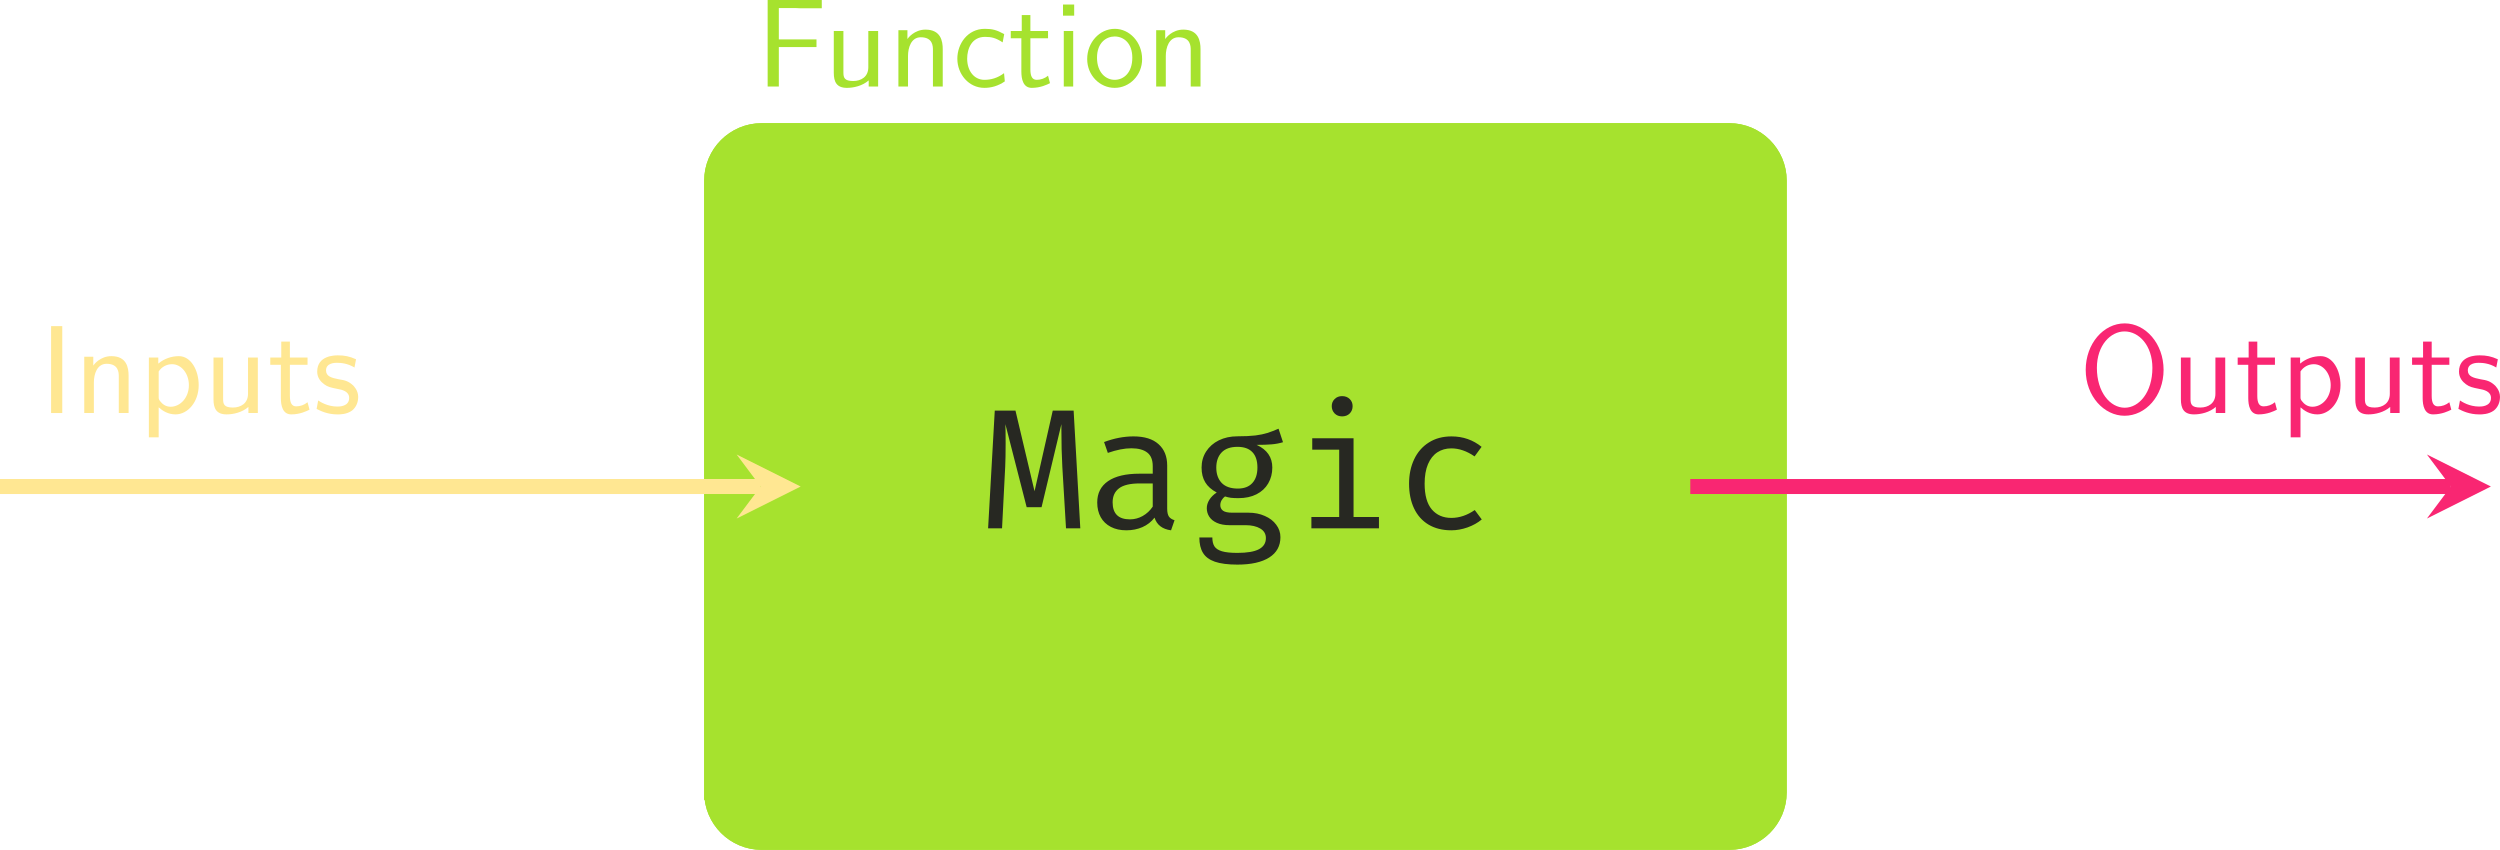
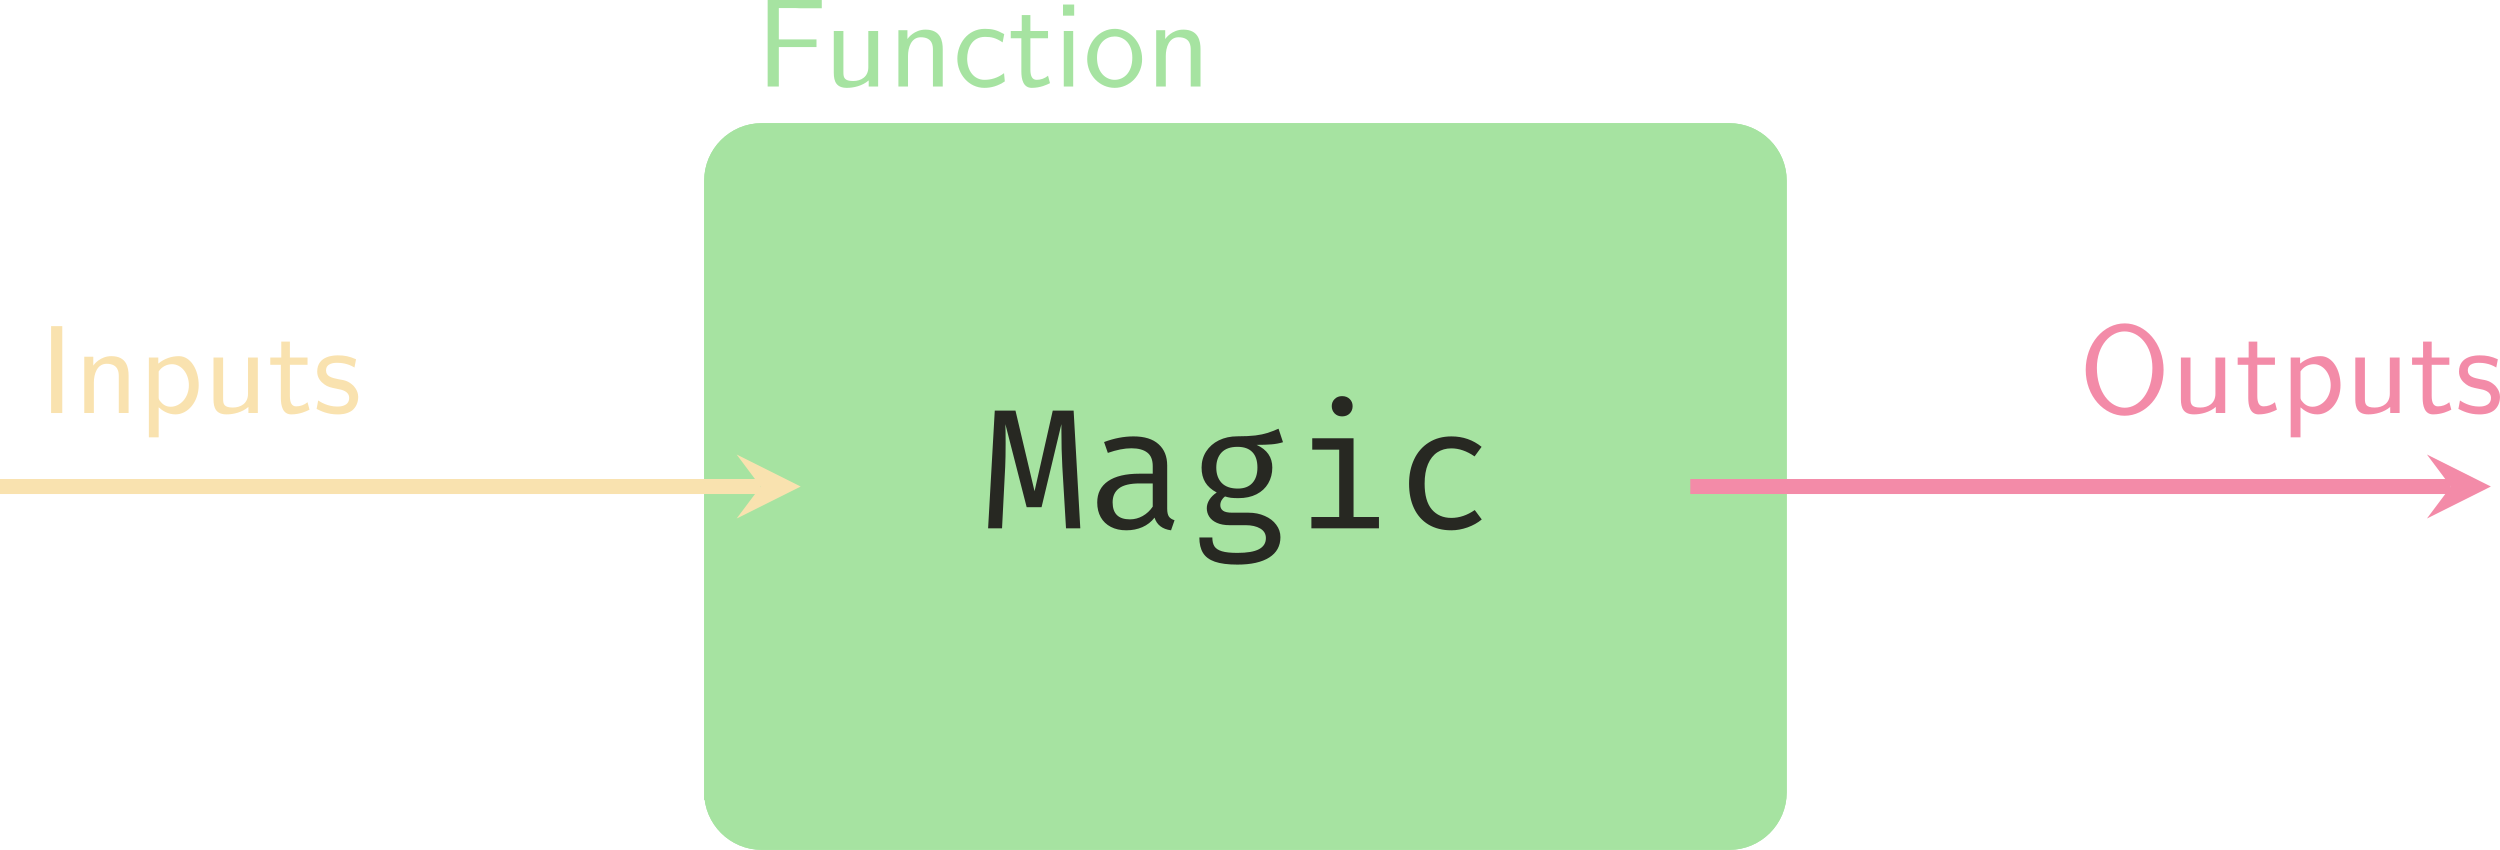
<svg xmlns="http://www.w3.org/2000/svg" xmlns:xlink="http://www.w3.org/1999/xlink" width="1119.252" height="380.491" viewBox="0 0 1119.252 380.491" version="1.1" id="svg44">
  <defs id="defs15">
    <g id="g13">
      <g id="glyph-0-0" />
      <g id="glyph-0-1">
        <path d="m 5.25,-6.234 v -0.656 H 0.938 V 0 h 0.891 v -3.141 h 3 V -3.75 h -3 v -2.5 H 3.125 c 0.125,0 0.25,0.016 0.359,0.016 z m 0,0" id="path1" />
      </g>
      <g id="glyph-0-2">
        <path d="M 4.344,0 V -4.422 H 3.562 v 2.891 c 0,0.75 -0.562,1.094 -1.203,1.094 -0.703,0 -0.781,-0.266 -0.781,-0.688 V -4.422 H 0.812 v 3.328 c 0,0.719 0.219,1.203 1.047,1.203 0.531,0 1.234,-0.156 1.734,-0.594 V 0 Z m 0,0" id="path2" />
      </g>
      <g id="glyph-0-3">
        <path d="m 4.344,0 v -2.969 c 0,-0.656 -0.156,-1.562 -1.375,-1.562 -0.891,0 -1.391,0.672 -1.438,0.75 V -4.484 H 0.812 V 0 h 0.766 v -2.438 c 0,-0.656 0.25,-1.484 1.016,-1.484 0.953,0 0.969,0.703 0.969,1.016 V 0 Z m 0,0" id="path3" />
      </g>
      <g id="glyph-0-4">
        <path d="m 4.141,-0.406 -0.062,-0.656 c -0.516,0.391 -1.047,0.531 -1.562,0.531 -0.828,0 -1.375,-0.719 -1.375,-1.688 C 1.141,-3 1.5,-3.953 2.562,-3.953 c 0.516,0 0.859,0.078 1.406,0.438 l 0.125,-0.656 C 3.5,-4.5 3.156,-4.594 2.547,-4.594 c -1.375,0 -2.188,1.203 -2.188,2.375 0,1.234 0.906,2.328 2.156,2.328 0.531,0 1.078,-0.141 1.625,-0.516 z m 0,0" id="path4" />
      </g>
      <g id="glyph-0-5">
        <path d="M 3.312,-0.266 3.156,-0.859 C 2.891,-0.641 2.578,-0.531 2.25,-0.531 c -0.359,0 -0.5,-0.297 -0.5,-0.828 V -3.844 H 3.156 V -4.422 H 1.75 V -5.688 H 1.062 v 1.266 h -0.875 v 0.578 h 0.844 v 2.656 c 0,0.594 0.141,1.297 0.828,1.297 0.688,0 1.203,-0.25 1.453,-0.375 z m 0,0" id="path5" />
      </g>
      <g id="glyph-0-6">
        <path d="m 1.562,0 v -4.422 h -0.75 V 0 Z M 1.641,-5.641 V -6.531 H 0.75 v 0.891 z m 0,0" id="path6" />
      </g>
      <g id="glyph-0-7">
        <path d="m 4.672,-2.188 c 0,-1.344 -1,-2.406 -2.172,-2.406 -1.234,0 -2.203,1.094 -2.203,2.406 0,1.312 1.016,2.297 2.188,2.297 1.188,0 2.188,-1 2.188,-2.297 z m -0.781,-0.109 c 0,1.188 -0.672,1.766 -1.406,1.766 -0.688,0 -1.406,-0.562 -1.406,-1.766 0,-1.203 0.75,-1.688 1.406,-1.688 0.703,0 1.406,0.516 1.406,1.688 z m 0,0" id="path7" />
      </g>
      <g id="glyph-0-8">
        <path d="m 5.859,-0.453 -0.062,-0.688 C 5.5,-0.938 5.219,-0.75 4.875,-0.641 c -0.312,0.109 -0.672,0.109 -1,0.109 -0.656,0 -1.25,-0.344 -1.656,-0.859 -0.453,-0.578 -0.672,-1.328 -0.672,-2.062 0,-0.75 0.219,-1.5 0.672,-2.094 0.406,-0.5 1,-0.859 1.656,-0.859 0.297,0 0.594,0.031 0.891,0.125 0.297,0.094 0.578,0.234 0.844,0.422 l 0.125,-0.812 C 5.438,-6.797 5.141,-6.891 4.812,-6.953 4.5,-7.016 4.188,-7.031 3.875,-7.031 c -0.891,0 -1.688,0.391 -2.281,1.047 -0.609,0.688 -0.938,1.594 -0.938,2.531 0,0.922 0.328,1.828 0.938,2.516 C 2.188,-0.297 2.984,0.109 3.875,0.109 4.219,0.109 4.562,0.094 4.906,0 5.25,-0.094 5.547,-0.266 5.859,-0.453 Z m 0,0" id="path8" />
      </g>
      <g id="glyph-0-9">
        <path d="M 4.125,-2.188 C 4.125,-2.516 4.109,-3.266 3.734,-3.875 3.312,-4.484 2.719,-4.594 2.359,-4.594 1.25,-4.594 0.344,-3.531 0.344,-2.25 c 0,1.312 0.969,2.359 2.156,2.359 0.625,0 1.203,-0.234 1.594,-0.516 L 4.031,-1.062 C 3.406,-0.531 2.734,-0.5 2.516,-0.5 1.719,-0.5 1.078,-1.203 1.047,-2.188 Z M 3.562,-2.734 H 1.094 c 0.156,-0.75 0.688,-1.25 1.266,-1.25 0.516,0 1.062,0.328 1.203,1.25 z m 0,0" id="path9" />
      </g>
      <g id="glyph-0-10">
        <path d="m 3.594,-1.281 c 0,-0.547 -0.375,-0.875 -0.391,-0.906 C 2.812,-2.547 2.547,-2.609 2.047,-2.688 1.5,-2.797 1.031,-2.906 1.031,-3.391 1.031,-4 1.75,-4 1.891,-4 c 0.312,0 0.844,0.031 1.406,0.375 l 0.125,-0.656 C 2.906,-4.516 2.5,-4.594 1.984,-4.594 c -0.25,0 -1.656,0 -1.656,1.297 0,0.5 0.297,0.812 0.547,1 0.297,0.219 0.516,0.266 1.062,0.375 0.359,0.062 0.938,0.188 0.938,0.719 0,0.688 -0.781,0.688 -0.938,0.688 -0.797,0 -1.359,-0.375 -1.531,-0.484 l -0.125,0.672 c 0.312,0.156 0.859,0.438 1.672,0.438 0.188,0 0.734,0 1.156,-0.312 0.312,-0.25 0.484,-0.641 0.484,-1.078 z m 0,0" id="path10" />
      </g>
      <g id="glyph-0-11">
        <path d="M 1.828,0 V -6.922 H 0.938 V 0 Z m 0,0" id="path11" />
      </g>
      <g id="glyph-0-12">
        <path d="m 4.781,-2.219 c 0,-1.203 -0.625,-2.312 -1.578,-2.312 -0.594,0 -1.172,0.203 -1.641,0.594 v -0.484 h -0.75 V 1.938 h 0.781 v -2.391 c 0.312,0.281 0.75,0.562 1.344,0.562 0.969,0 1.844,-0.984 1.844,-2.328 z M 4,-2.219 C 4,-1.203 3.297,-0.5 2.547,-0.5 2.156,-0.5 1.891,-0.703 1.688,-0.969 1.594,-1.109 1.594,-1.141 1.594,-1.312 v -2 c 0.234,-0.359 0.625,-0.578 1.062,-0.578 0.75,0 1.344,0.75 1.344,1.672 z m 0,0" id="path12" />
      </g>
      <g id="glyph-0-13">
        <path d="m 6.766,-3.438 c 0,-2.094 -1.438,-3.703 -3.094,-3.703 -1.703,0 -3.109,1.625 -3.109,3.703 0,2.109 1.469,3.656 3.094,3.656 1.672,0 3.109,-1.562 3.109,-3.656 z M 5.875,-3.594 c 0,1.953 -1.062,3.172 -2.203,3.172 -1.172,0 -2.219,-1.25 -2.219,-3.172 0,-1.812 1.094,-2.906 2.203,-2.906 1.156,0 2.219,1.125 2.219,2.906 z m 0,0" id="path13" />
      </g>
    </g>
    <clipPath id="clip-0">
      <path clip-rule="nonzero" d="M 42,0 H 162 V 75.035 H 42 Z m 0,0" id="path14" />
    </clipPath>
    <clipPath id="clip-1">
      <path clip-rule="nonzero" d="m 63,13 h 78 V 75.035 H 63 Z m 0,0" id="path15" />
    </clipPath>
  </defs>
  <g clip-path="url(#clip-0)" id="g16" transform="matrix(5.620108,0,0,5.620108,-14.5552,-30.01911)">
-     <path fill="none" stroke-width="1.196" stroke-linecap="butt" stroke-linejoin="miter" stroke="#a6e22e" stroke-opacity="1" stroke-miterlimit="10" d="m -0.002,3.984 v 48.723 c 0,2.203 1.785,3.988 3.988,3.988 h 77.07 c 2.199,0 3.984,-1.785 3.984,-3.988 V 3.984 c 0,-2.199 -1.785,-3.984 -3.984,-3.984 H 3.987 c -2.203,0 -3.988,1.785 -3.988,3.984 z m 0,0" transform="matrix(1,0,0,-1,59.283,72.445)" id="path16" />
+     <path fill="none" stroke-width="1.196" stroke-linecap="butt" stroke-linejoin="miter" stroke="#a6e22e" stroke-opacity="1" stroke-miterlimit="10" d="m -0.002,3.984 v 48.723 c 0,2.203 1.785,3.988 3.988,3.988 h 77.07 c 2.199,0 3.984,-1.785 3.984,-3.988 V 3.984 c 0,-2.199 -1.785,-3.984 -3.984,-3.984 H 3.987 c -2.203,0 -3.988,1.785 -3.988,3.984 z m 0,0" transform="matrix(1,0,0,-1,59.283,72.445)" id="path16" style="stroke:#a6e3a1" />
  </g>
-   <g fill="#a6e22e" fill-opacity="1" id="g17" transform="matrix(5.620108,0,0,5.620108,-14.5552,-30.01911)">
-     <use xlink:href="#glyph-0-1" x="62.803" y="12.232" id="use16" />
+   <g fill="#a6e22e" fill-opacity="1" id="g17" transform="matrix(5.620108,0,0,5.620108,-14.5552,-30.01911)" style="fill:#a6e3a1">
+     <use xlink:href="#glyph-0-1" x="62.803" y="12.232" id="use16" style="fill:#a6e3a1" />
  </g>
-   <g fill="#a6e22e" fill-opacity="1" id="g23" transform="matrix(5.620108,0,0,5.620108,-14.5552,-30.01911)">
-     <use xlink:href="#glyph-0-2" x="68.198" y="12.232" id="use17" />
-     <use xlink:href="#glyph-0-3" x="73.345" y="12.232" id="use18" />
-     <use xlink:href="#glyph-0-4" x="78.493" y="12.232" id="use19" />
-     <use xlink:href="#glyph-0-5" x="82.921" y="12.232" id="use20" />
-     <use xlink:href="#glyph-0-6" x="86.519" y="12.232" id="use21" />
-     <use xlink:href="#glyph-0-7" x="88.899" y="12.232" id="use22" />
-     <use xlink:href="#glyph-0-3" x="93.88" y="12.232" id="use23" />
+   <g fill="#a6e22e" fill-opacity="1" id="g23" transform="matrix(5.620108,0,0,5.620108,-14.5552,-30.01911)" style="fill:#a6e3a1">
+     <use xlink:href="#glyph-0-2" x="68.198" y="12.232" id="use17" style="fill:#a6e3a1" />
+     <use xlink:href="#glyph-0-3" x="73.345" y="12.232" id="use18" style="fill:#a6e3a1" />
+     <use xlink:href="#glyph-0-4" x="78.493" y="12.232" id="use19" style="fill:#a6e3a1" />
+     <use xlink:href="#glyph-0-5" x="82.921" y="12.232" id="use20" style="fill:#a6e3a1" />
+     <use xlink:href="#glyph-0-6" x="86.519" y="12.232" id="use21" style="fill:#a6e3a1" />
+     <use xlink:href="#glyph-0-7" x="88.899" y="12.232" id="use22" style="fill:#a6e3a1" />
+     <use xlink:href="#glyph-0-3" x="93.88" y="12.232" id="use23" style="fill:#a6e3a1" />
  </g>
  <g clip-path="url(#clip-1)" id="g24" transform="matrix(7.757126,0,0,7.757126,-232.1094,-124.2608)">
-     <path fill="none" stroke-width="1.196" stroke-linecap="butt" stroke-linejoin="miter" stroke="#66d9ef" stroke-opacity="1" stroke-miterlimit="10" d="M 60.397,42.519 H 24.643 c -2.199,0 -3.984,-1.781 -3.984,-3.984 v -20.375 c 0,-2.203 1.785,-3.988 3.984,-3.988 h 35.754 c 2.203,0 3.984,1.785 3.984,3.988 v 20.375 c 0,2.203 -1.781,3.984 -3.984,3.984 z m 0,0" transform="matrix(1,0,0,-1,59.283,72.445)" id="path23" />
+     <path fill="none" stroke-width="1.196" stroke-linecap="butt" stroke-linejoin="miter" stroke="#66d9ef" stroke-opacity="1" stroke-miterlimit="10" d="M 60.397,42.519 H 24.643 c -2.199,0 -3.984,-1.781 -3.984,-3.984 v -20.375 c 0,-2.203 1.785,-3.988 3.984,-3.988 h 35.754 c 2.203,0 3.984,1.785 3.984,3.988 v 20.375 c 0,2.203 -1.781,3.984 -3.984,3.984 z m 0,0" transform="matrix(1,0,0,-1,59.283,72.445)" id="path23" style="stroke:#94e2d5" />
  </g>
-   <circle style="fill:#66d9ef;fill-opacity:1;stroke:none;stroke-width:14.884;stroke-linecap:round;stroke-linejoin:round;stroke-opacity:0.998" id="path17" cx="550.989" cy="164.528" r="5.357" />
-   <circle style="fill:#66d9ef;fill-opacity:1;stroke:none;stroke-width:14.884;stroke-linecap:round;stroke-linejoin:round;stroke-opacity:0.998" id="circle17" cx="550.989" cy="150.528" r="5.357" />
-   <circle style="fill:#66d9ef;fill-opacity:1;stroke:none;stroke-width:14.884;stroke-linecap:round;stroke-linejoin:round;stroke-opacity:0.998" id="circle18" cx="550.989" cy="136.528" r="5.357" />
-   <circle style="fill:#66d9ef;fill-opacity:1;stroke:none;stroke-width:14.884;stroke-linecap:round;stroke-linejoin:round;stroke-opacity:0.998" id="circle19" cx="550.989" cy="302.374" r="5.357" />
-   <g id="text2" style="font-size:49.868px;line-height:0.9;font-family:'FiraCode Nerd Font Mono';-inkscape-font-specification:'FiraCode Nerd Font Mono, Normal';fill:#66d9ef;stroke-width:9.941;stroke-linecap:round;stroke-linejoin:round;stroke-opacity:0.998" aria-label="Command&#10;Command">
-     <path d="m 463.925,175.4 q 3.325,0 5.652,0.844 2.353,0.818 4.552,2.583 l -2.481,2.89 q -3.12,-2.608 -7.391,-2.608 -3.069,0 -5.498,1.432 -2.404,1.432 -3.862,4.654 -1.432,3.222 -1.432,8.362 0,5.038 1.381,8.26 1.381,3.222 3.759,4.68 2.404,1.458 5.549,1.458 2.685,0 4.603,-0.793 1.918,-0.793 3.58,-2.148 l 2.302,2.915 q -1.79,1.739 -4.399,2.787 -2.608,1.048 -6.138,1.048 -4.347,0 -7.825,-2.123 -3.452,-2.123 -5.447,-6.214 -1.969,-4.117 -1.969,-9.871 0,-5.728 2.02,-9.82 2.02,-4.117 5.447,-6.214 3.427,-2.123 7.595,-2.123 z m 27.773,8.286 q 3.734,0 6.317,1.713 2.583,1.688 3.887,4.859 1.33,3.146 1.33,7.442 0,4.168 -1.355,7.34 -1.33,3.171 -3.938,4.961 -2.608,1.765 -6.291,1.765 -3.734,0 -6.342,-1.713 -2.583,-1.739 -3.913,-4.884 -1.33,-3.146 -1.33,-7.416 0,-4.194 1.33,-7.365 1.355,-3.171 3.964,-4.936 2.634,-1.765 6.342,-1.765 z m 0,3.504 q -3.504,0 -5.268,2.608 -1.765,2.583 -1.765,7.953 0,5.294 1.739,7.902 1.739,2.583 5.243,2.583 3.504,0 5.243,-2.583 1.739,-2.608 1.739,-7.953 0,-5.319 -1.739,-7.902 -1.739,-2.608 -5.191,-2.608 z m 38.181,-3.504 q 2.302,0 3.759,1.611 1.458,1.586 1.458,5.831 v 20.049 h -3.989 v -19.359 q 0,-1.918 -0.128,-2.864 -0.128,-0.972 -0.563,-1.432 -0.435,-0.486 -1.381,-0.486 -2.634,0 -4.705,3.222 v 20.919 h -4.015 v -19.359 q 0,-1.918 -0.128,-2.864 -0.128,-0.972 -0.563,-1.432 -0.435,-0.486 -1.381,-0.486 -2.634,0 -4.705,3.222 v 20.919 h -3.964 v -26.929 h 3.376 l 0.256,3.12 q 1.228,-1.765 2.608,-2.711 1.381,-0.972 3.248,-0.972 3.81,0 4.884,3.555 1.202,-1.739 2.583,-2.634 1.407,-0.921 3.35,-0.921 z m 30.688,0 q 2.302,0 3.759,1.611 1.458,1.586 1.458,5.831 v 20.049 h -3.989 v -19.359 q 0,-1.918 -0.128,-2.864 -0.128,-0.972 -0.563,-1.432 -0.435,-0.486 -1.381,-0.486 -2.634,0 -4.705,3.222 v 20.919 h -4.015 v -19.359 q 0,-1.918 -0.128,-2.864 -0.128,-0.972 -0.563,-1.432 -0.435,-0.486 -1.381,-0.486 -2.634,0 -4.705,3.222 v 20.919 h -3.964 v -26.929 h 3.376 l 0.256,3.12 q 1.228,-1.765 2.608,-2.711 1.381,-0.972 3.248,-0.972 3.81,0 4.884,3.555 1.202,-1.739 2.583,-2.634 1.407,-0.921 3.35,-0.921 z m 32.222,21.609 q 0,1.586 0.511,2.353 0.511,0.742 1.688,1.1 l -1.048,3.018 q -3.887,-0.511 -4.936,-3.785 -1.432,1.867 -3.631,2.839 -2.174,0.946 -4.808,0.946 -2.66,0 -4.629,-1.023 -1.969,-1.023 -3.018,-2.89 -1.048,-1.892 -1.048,-4.399 0,-4.168 3.248,-6.393 3.248,-2.225 9.385,-2.225 h 3.964 v -2.25 q 0,-2.813 -1.637,-4.066 -1.637,-1.279 -4.782,-1.279 -3.043,0 -7.007,1.381 l -1.125,-3.248 q 4.501,-1.688 8.797,-1.688 4.936,0 7.493,2.327 2.583,2.302 2.583,6.368 z m -11.124,3.197 q 1.995,0 3.785,-0.997 1.816,-1.023 3.018,-2.813 v -6.93 h -3.887 q -4.271,0 -6.189,1.458 -1.918,1.458 -1.918,4.194 0,5.089 5.191,5.089 z m 22.53,-24.243 h 3.657 l 0.332,3.734 q 1.611,-2.02 4.041,-3.146 2.455,-1.151 4.859,-1.151 3.862,0 5.703,2.046 1.867,2.046 1.867,5.882 v 19.564 h -4.296 v -16.392 q 0,-3.018 -0.332,-4.603 -0.307,-1.586 -1.304,-2.353 -0.972,-0.767 -2.966,-0.767 -2.174,0 -4.117,1.355 -1.918,1.33 -3.146,3.146 v 19.615 h -4.296 z m 51.095,-10.843 v 37.772 h -3.759 l -0.409,-3.555 q -1.483,2.097 -3.427,3.12 -1.944,1.023 -4.22,1.023 -5.115,0 -7.698,-3.759 -2.557,-3.759 -2.557,-10.255 0,-4.066 1.253,-7.263 1.279,-3.197 3.657,-4.987 2.404,-1.816 5.652,-1.816 2.302,0 4.066,0.793 1.79,0.793 3.146,2.378 v -13.989 z m -10.383,13.733 q -3.401,0 -5.217,2.685 -1.79,2.66 -1.79,7.928 0,5.217 1.637,7.877 1.662,2.66 4.833,2.66 3.81,0 6.623,-4.245 v -13.452 q -1.1,-1.637 -2.685,-2.532 -1.56,-0.921 -3.401,-0.921 z" id="path21" />
-     <path d="m 463.925,220.281 q 3.325,0 5.652,0.844 2.353,0.818 4.552,2.583 l -2.481,2.89 q -3.12,-2.608 -7.391,-2.608 -3.069,0 -5.498,1.432 -2.404,1.432 -3.862,4.654 -1.432,3.222 -1.432,8.362 0,5.038 1.381,8.26 1.381,3.222 3.759,4.68 2.404,1.458 5.549,1.458 2.685,0 4.603,-0.793 1.918,-0.793 3.58,-2.148 l 2.302,2.915 q -1.79,1.739 -4.399,2.787 -2.608,1.048 -6.138,1.048 -4.347,0 -7.825,-2.123 -3.452,-2.123 -5.447,-6.214 -1.969,-4.117 -1.969,-9.871 0,-5.728 2.02,-9.82 2.02,-4.117 5.447,-6.214 3.427,-2.123 7.595,-2.123 z m 27.773,8.286 q 3.734,0 6.317,1.713 2.583,1.688 3.887,4.859 1.33,3.146 1.33,7.442 0,4.168 -1.355,7.34 -1.33,3.171 -3.938,4.961 -2.608,1.765 -6.291,1.765 -3.734,0 -6.342,-1.713 -2.583,-1.739 -3.913,-4.884 -1.33,-3.146 -1.33,-7.416 0,-4.194 1.33,-7.365 1.355,-3.171 3.964,-4.936 2.634,-1.765 6.342,-1.765 z m 0,3.504 q -3.504,0 -5.268,2.608 -1.765,2.583 -1.765,7.953 0,5.294 1.739,7.902 1.739,2.583 5.243,2.583 3.504,0 5.243,-2.583 1.739,-2.608 1.739,-7.953 0,-5.319 -1.739,-7.902 -1.739,-2.608 -5.191,-2.608 z m 38.181,-3.504 q 2.302,0 3.759,1.611 1.458,1.586 1.458,5.831 v 20.049 h -3.989 v -19.359 q 0,-1.918 -0.128,-2.864 -0.128,-0.972 -0.563,-1.432 -0.435,-0.486 -1.381,-0.486 -2.634,0 -4.705,3.222 v 20.919 h -4.015 v -19.359 q 0,-1.918 -0.128,-2.864 -0.128,-0.972 -0.563,-1.432 -0.435,-0.486 -1.381,-0.486 -2.634,0 -4.705,3.222 v 20.919 h -3.964 v -26.929 h 3.376 l 0.256,3.12 q 1.228,-1.765 2.608,-2.711 1.381,-0.972 3.248,-0.972 3.81,0 4.884,3.555 1.202,-1.739 2.583,-2.634 1.407,-0.921 3.35,-0.921 z m 30.688,0 q 2.302,0 3.759,1.611 1.458,1.586 1.458,5.831 v 20.049 h -3.989 v -19.359 q 0,-1.918 -0.128,-2.864 -0.128,-0.972 -0.563,-1.432 -0.435,-0.486 -1.381,-0.486 -2.634,0 -4.705,3.222 v 20.919 h -4.015 v -19.359 q 0,-1.918 -0.128,-2.864 -0.128,-0.972 -0.563,-1.432 -0.435,-0.486 -1.381,-0.486 -2.634,0 -4.705,3.222 v 20.919 h -3.964 v -26.929 h 3.376 l 0.256,3.12 q 1.228,-1.765 2.608,-2.711 1.381,-0.972 3.248,-0.972 3.81,0 4.884,3.555 1.202,-1.739 2.583,-2.634 1.407,-0.921 3.35,-0.921 z m 32.222,21.609 q 0,1.586 0.511,2.353 0.511,0.742 1.688,1.1 l -1.048,3.018 q -3.887,-0.511 -4.936,-3.785 -1.432,1.867 -3.631,2.839 -2.174,0.946 -4.808,0.946 -2.66,0 -4.629,-1.023 -1.969,-1.023 -3.018,-2.89 -1.048,-1.892 -1.048,-4.399 0,-4.168 3.248,-6.393 3.248,-2.225 9.385,-2.225 h 3.964 v -2.25 q 0,-2.813 -1.637,-4.066 -1.637,-1.279 -4.782,-1.279 -3.043,0 -7.007,1.381 l -1.125,-3.248 q 4.501,-1.688 8.797,-1.688 4.936,0 7.493,2.327 2.583,2.302 2.583,6.368 z m -11.124,3.197 q 1.995,0 3.785,-0.997 1.816,-1.023 3.018,-2.813 v -6.93 h -3.887 q -4.271,0 -6.189,1.458 -1.918,1.458 -1.918,4.194 0,5.089 5.191,5.089 z m 22.53,-24.243 h 3.657 l 0.332,3.734 q 1.611,-2.02 4.041,-3.146 2.455,-1.151 4.859,-1.151 3.862,0 5.703,2.046 1.867,2.046 1.867,5.882 v 19.564 h -4.296 v -16.392 q 0,-3.018 -0.332,-4.603 -0.307,-1.586 -1.304,-2.353 -0.972,-0.767 -2.966,-0.767 -2.174,0 -4.117,1.355 -1.918,1.33 -3.146,3.146 v 19.615 h -4.296 z m 51.095,-10.843 v 37.772 h -3.759 l -0.409,-3.555 q -1.483,2.097 -3.427,3.12 -1.944,1.023 -4.22,1.023 -5.115,0 -7.698,-3.759 -2.557,-3.759 -2.557,-10.255 0,-4.066 1.253,-7.263 1.279,-3.197 3.657,-4.987 2.404,-1.816 5.652,-1.816 2.302,0 4.066,0.793 1.79,0.793 3.146,2.378 v -13.989 z m -10.383,13.733 q -3.401,0 -5.217,2.685 -1.79,2.66 -1.79,7.928 0,5.217 1.637,7.877 1.662,2.66 4.833,2.66 3.81,0 6.623,-4.245 v -13.452 q -1.1,-1.637 -2.685,-2.532 -1.56,-0.921 -3.401,-0.921 z" id="path22" />
+   <circle style="fill:#94e2d5;fill-opacity:1;stroke:none;stroke-width:14.884;stroke-linecap:round;stroke-linejoin:round;stroke-opacity:0.998" id="path17" cx="550.989" cy="164.528" r="5.357" />
+   <circle style="fill:#94e2d5;fill-opacity:1;stroke:none;stroke-width:14.884;stroke-linecap:round;stroke-linejoin:round;stroke-opacity:0.998" id="circle17" cx="550.989" cy="150.528" r="5.357" />
+   <circle style="fill:#94e2d5;fill-opacity:1;stroke:none;stroke-width:14.884;stroke-linecap:round;stroke-linejoin:round;stroke-opacity:0.998" id="circle18" cx="550.989" cy="136.528" r="5.357" />
+   <circle style="fill:#94e2d5;fill-opacity:1;stroke:none;stroke-width:14.884;stroke-linecap:round;stroke-linejoin:round;stroke-opacity:0.998" id="circle19" cx="550.989" cy="302.374" r="5.357" />
+   <g id="text2" style="font-size:49.868px;line-height:0.9;font-family:'FiraCode Nerd Font Mono';-inkscape-font-specification:'FiraCode Nerd Font Mono, Normal';fill:#94e2d5;stroke-width:9.941;stroke-linecap:round;stroke-linejoin:round;stroke-opacity:0.998" aria-label="Command&#10;Command">
+     <path d="m 463.925,175.4 q 3.325,0 5.652,0.844 2.353,0.818 4.552,2.583 l -2.481,2.89 q -3.12,-2.608 -7.391,-2.608 -3.069,0 -5.498,1.432 -2.404,1.432 -3.862,4.654 -1.432,3.222 -1.432,8.362 0,5.038 1.381,8.26 1.381,3.222 3.759,4.68 2.404,1.458 5.549,1.458 2.685,0 4.603,-0.793 1.918,-0.793 3.58,-2.148 l 2.302,2.915 q -1.79,1.739 -4.399,2.787 -2.608,1.048 -6.138,1.048 -4.347,0 -7.825,-2.123 -3.452,-2.123 -5.447,-6.214 -1.969,-4.117 -1.969,-9.871 0,-5.728 2.02,-9.82 2.02,-4.117 5.447,-6.214 3.427,-2.123 7.595,-2.123 z m 27.773,8.286 q 3.734,0 6.317,1.713 2.583,1.688 3.887,4.859 1.33,3.146 1.33,7.442 0,4.168 -1.355,7.34 -1.33,3.171 -3.938,4.961 -2.608,1.765 -6.291,1.765 -3.734,0 -6.342,-1.713 -2.583,-1.739 -3.913,-4.884 -1.33,-3.146 -1.33,-7.416 0,-4.194 1.33,-7.365 1.355,-3.171 3.964,-4.936 2.634,-1.765 6.342,-1.765 z m 0,3.504 q -3.504,0 -5.268,2.608 -1.765,2.583 -1.765,7.953 0,5.294 1.739,7.902 1.739,2.583 5.243,2.583 3.504,0 5.243,-2.583 1.739,-2.608 1.739,-7.953 0,-5.319 -1.739,-7.902 -1.739,-2.608 -5.191,-2.608 z m 38.181,-3.504 q 2.302,0 3.759,1.611 1.458,1.586 1.458,5.831 v 20.049 h -3.989 v -19.359 q 0,-1.918 -0.128,-2.864 -0.128,-0.972 -0.563,-1.432 -0.435,-0.486 -1.381,-0.486 -2.634,0 -4.705,3.222 v 20.919 h -4.015 v -19.359 q 0,-1.918 -0.128,-2.864 -0.128,-0.972 -0.563,-1.432 -0.435,-0.486 -1.381,-0.486 -2.634,0 -4.705,3.222 v 20.919 h -3.964 v -26.929 h 3.376 l 0.256,3.12 q 1.228,-1.765 2.608,-2.711 1.381,-0.972 3.248,-0.972 3.81,0 4.884,3.555 1.202,-1.739 2.583,-2.634 1.407,-0.921 3.35,-0.921 z m 30.688,0 q 2.302,0 3.759,1.611 1.458,1.586 1.458,5.831 v 20.049 h -3.989 v -19.359 q 0,-1.918 -0.128,-2.864 -0.128,-0.972 -0.563,-1.432 -0.435,-0.486 -1.381,-0.486 -2.634,0 -4.705,3.222 v 20.919 h -4.015 v -19.359 q 0,-1.918 -0.128,-2.864 -0.128,-0.972 -0.563,-1.432 -0.435,-0.486 -1.381,-0.486 -2.634,0 -4.705,3.222 v 20.919 h -3.964 v -26.929 h 3.376 l 0.256,3.12 q 1.228,-1.765 2.608,-2.711 1.381,-0.972 3.248,-0.972 3.81,0 4.884,3.555 1.202,-1.739 2.583,-2.634 1.407,-0.921 3.35,-0.921 z m 32.222,21.609 q 0,1.586 0.511,2.353 0.511,0.742 1.688,1.1 l -1.048,3.018 q -3.887,-0.511 -4.936,-3.785 -1.432,1.867 -3.631,2.839 -2.174,0.946 -4.808,0.946 -2.66,0 -4.629,-1.023 -1.969,-1.023 -3.018,-2.89 -1.048,-1.892 -1.048,-4.399 0,-4.168 3.248,-6.393 3.248,-2.225 9.385,-2.225 h 3.964 v -2.25 q 0,-2.813 -1.637,-4.066 -1.637,-1.279 -4.782,-1.279 -3.043,0 -7.007,1.381 l -1.125,-3.248 q 4.501,-1.688 8.797,-1.688 4.936,0 7.493,2.327 2.583,2.302 2.583,6.368 z m -11.124,3.197 q 1.995,0 3.785,-0.997 1.816,-1.023 3.018,-2.813 v -6.93 h -3.887 q -4.271,0 -6.189,1.458 -1.918,1.458 -1.918,4.194 0,5.089 5.191,5.089 z m 22.53,-24.243 h 3.657 l 0.332,3.734 q 1.611,-2.02 4.041,-3.146 2.455,-1.151 4.859,-1.151 3.862,0 5.703,2.046 1.867,2.046 1.867,5.882 v 19.564 h -4.296 v -16.392 q 0,-3.018 -0.332,-4.603 -0.307,-1.586 -1.304,-2.353 -0.972,-0.767 -2.966,-0.767 -2.174,0 -4.117,1.355 -1.918,1.33 -3.146,3.146 v 19.615 h -4.296 z m 51.095,-10.843 v 37.772 h -3.759 l -0.409,-3.555 q -1.483,2.097 -3.427,3.12 -1.944,1.023 -4.22,1.023 -5.115,0 -7.698,-3.759 -2.557,-3.759 -2.557,-10.255 0,-4.066 1.253,-7.263 1.279,-3.197 3.657,-4.987 2.404,-1.816 5.652,-1.816 2.302,0 4.066,0.793 1.79,0.793 3.146,2.378 v -13.989 z m -10.383,13.733 q -3.401,0 -5.217,2.685 -1.79,2.66 -1.79,7.928 0,5.217 1.637,7.877 1.662,2.66 4.833,2.66 3.81,0 6.623,-4.245 v -13.452 q -1.1,-1.637 -2.685,-2.532 -1.56,-0.921 -3.401,-0.921 z" id="path21" style="fill:#94e2d5" />
+     <path d="m 463.925,220.281 q 3.325,0 5.652,0.844 2.353,0.818 4.552,2.583 l -2.481,2.89 q -3.12,-2.608 -7.391,-2.608 -3.069,0 -5.498,1.432 -2.404,1.432 -3.862,4.654 -1.432,3.222 -1.432,8.362 0,5.038 1.381,8.26 1.381,3.222 3.759,4.68 2.404,1.458 5.549,1.458 2.685,0 4.603,-0.793 1.918,-0.793 3.58,-2.148 l 2.302,2.915 q -1.79,1.739 -4.399,2.787 -2.608,1.048 -6.138,1.048 -4.347,0 -7.825,-2.123 -3.452,-2.123 -5.447,-6.214 -1.969,-4.117 -1.969,-9.871 0,-5.728 2.02,-9.82 2.02,-4.117 5.447,-6.214 3.427,-2.123 7.595,-2.123 z m 27.773,8.286 q 3.734,0 6.317,1.713 2.583,1.688 3.887,4.859 1.33,3.146 1.33,7.442 0,4.168 -1.355,7.34 -1.33,3.171 -3.938,4.961 -2.608,1.765 -6.291,1.765 -3.734,0 -6.342,-1.713 -2.583,-1.739 -3.913,-4.884 -1.33,-3.146 -1.33,-7.416 0,-4.194 1.33,-7.365 1.355,-3.171 3.964,-4.936 2.634,-1.765 6.342,-1.765 z m 0,3.504 q -3.504,0 -5.268,2.608 -1.765,2.583 -1.765,7.953 0,5.294 1.739,7.902 1.739,2.583 5.243,2.583 3.504,0 5.243,-2.583 1.739,-2.608 1.739,-7.953 0,-5.319 -1.739,-7.902 -1.739,-2.608 -5.191,-2.608 z m 38.181,-3.504 q 2.302,0 3.759,1.611 1.458,1.586 1.458,5.831 v 20.049 h -3.989 v -19.359 q 0,-1.918 -0.128,-2.864 -0.128,-0.972 -0.563,-1.432 -0.435,-0.486 -1.381,-0.486 -2.634,0 -4.705,3.222 v 20.919 h -4.015 v -19.359 q 0,-1.918 -0.128,-2.864 -0.128,-0.972 -0.563,-1.432 -0.435,-0.486 -1.381,-0.486 -2.634,0 -4.705,3.222 v 20.919 h -3.964 v -26.929 h 3.376 l 0.256,3.12 q 1.228,-1.765 2.608,-2.711 1.381,-0.972 3.248,-0.972 3.81,0 4.884,3.555 1.202,-1.739 2.583,-2.634 1.407,-0.921 3.35,-0.921 z m 30.688,0 q 2.302,0 3.759,1.611 1.458,1.586 1.458,5.831 v 20.049 h -3.989 v -19.359 q 0,-1.918 -0.128,-2.864 -0.128,-0.972 -0.563,-1.432 -0.435,-0.486 -1.381,-0.486 -2.634,0 -4.705,3.222 v 20.919 h -4.015 v -19.359 q 0,-1.918 -0.128,-2.864 -0.128,-0.972 -0.563,-1.432 -0.435,-0.486 -1.381,-0.486 -2.634,0 -4.705,3.222 v 20.919 h -3.964 v -26.929 h 3.376 l 0.256,3.12 q 1.228,-1.765 2.608,-2.711 1.381,-0.972 3.248,-0.972 3.81,0 4.884,3.555 1.202,-1.739 2.583,-2.634 1.407,-0.921 3.35,-0.921 z m 32.222,21.609 q 0,1.586 0.511,2.353 0.511,0.742 1.688,1.1 l -1.048,3.018 q -3.887,-0.511 -4.936,-3.785 -1.432,1.867 -3.631,2.839 -2.174,0.946 -4.808,0.946 -2.66,0 -4.629,-1.023 -1.969,-1.023 -3.018,-2.89 -1.048,-1.892 -1.048,-4.399 0,-4.168 3.248,-6.393 3.248,-2.225 9.385,-2.225 h 3.964 v -2.25 q 0,-2.813 -1.637,-4.066 -1.637,-1.279 -4.782,-1.279 -3.043,0 -7.007,1.381 l -1.125,-3.248 q 4.501,-1.688 8.797,-1.688 4.936,0 7.493,2.327 2.583,2.302 2.583,6.368 z m -11.124,3.197 q 1.995,0 3.785,-0.997 1.816,-1.023 3.018,-2.813 v -6.93 h -3.887 q -4.271,0 -6.189,1.458 -1.918,1.458 -1.918,4.194 0,5.089 5.191,5.089 z m 22.53,-24.243 h 3.657 l 0.332,3.734 q 1.611,-2.02 4.041,-3.146 2.455,-1.151 4.859,-1.151 3.862,0 5.703,2.046 1.867,2.046 1.867,5.882 v 19.564 h -4.296 v -16.392 q 0,-3.018 -0.332,-4.603 -0.307,-1.586 -1.304,-2.353 -0.972,-0.767 -2.966,-0.767 -2.174,0 -4.117,1.355 -1.918,1.33 -3.146,3.146 v 19.615 h -4.296 z m 51.095,-10.843 v 37.772 h -3.759 l -0.409,-3.555 q -1.483,2.097 -3.427,3.12 -1.944,1.023 -4.22,1.023 -5.115,0 -7.698,-3.759 -2.557,-3.759 -2.557,-10.255 0,-4.066 1.253,-7.263 1.279,-3.197 3.657,-4.987 2.404,-1.816 5.652,-1.816 2.302,0 4.066,0.793 1.79,0.793 3.146,2.378 v -13.989 z m -10.383,13.733 q -3.401,0 -5.217,2.685 -1.79,2.66 -1.79,7.928 0,5.217 1.637,7.877 1.662,2.66 4.833,2.66 3.81,0 6.623,-4.245 v -13.452 q -1.1,-1.637 -2.685,-2.532 -1.56,-0.921 -3.401,-0.921 z" id="path22" style="fill:#94e2d5" />
  </g>
  <circle style="fill:#66d9ef;fill-opacity:1;stroke:none;stroke-width:14.884;stroke-linecap:round;stroke-linejoin:round;stroke-opacity:0.998" id="circle20" cx="550.989" cy="288.374" r="5.357" />
  <circle style="fill:#66d9ef;fill-opacity:1;stroke:none;stroke-width:14.884;stroke-linecap:round;stroke-linejoin:round;stroke-opacity:0.998" id="circle21" cx="550.989" cy="274.374" r="5.357" />
-   <g id="bbox" class="fragment" data-fragment-index="3">
-     <g clip-path="url(#clip-0)" id="g25" transform="matrix(5.620108,0,0,5.620108,-14.5552,-30.01911)" style="fill:#a6e22e">
-       <path fill="none" stroke-width="1.196" stroke-linecap="butt" stroke-linejoin="miter" stroke="#a6e22e" stroke-opacity="1" stroke-miterlimit="10" d="m -0.002,3.984 v 48.723 c 0,2.203 1.785,3.988 3.988,3.988 h 77.07 c 2.199,0 3.984,-1.785 3.984,-3.988 V 3.984 c 0,-2.199 -1.785,-3.984 -3.984,-3.984 H 3.987 c -2.203,0 -3.988,1.785 -3.988,3.984 z m 0,0" transform="matrix(1,0,0,-1,59.283,72.445)" id="path24" style="fill:#a6e22e" />
-     </g>
+   <g id="bbox" class="fragment" data-fragment-index="3" style="display:inline">
+     <path fill="none" stroke-width="1.196" stroke-linecap="butt" stroke-linejoin="miter" stroke="#a6e22e" stroke-opacity="1" stroke-miterlimit="10" d="m -0.002,3.984 v 48.723 c 0,2.203 1.785,3.988 3.988,3.988 h 77.07 c 2.199,0 3.984,-1.785 3.984,-3.988 V 3.984 c 0,-2.199 -1.785,-3.984 -3.984,-3.984 H 3.987 c -2.203,0 -3.988,1.785 -3.988,3.984 z m 0,0" transform="matrix(5.620108,0,0,-5.620108,318.6217,377.1297)" id="path24" style="display:inline;fill:#a6e3a1;stroke:#a6e3a1" />
    <path d="m 483.649,236.539 h -6.395 l -1.647,-27.531 q -0.421,-7.352 -0.421,-16.924 v -2.183 l -8.883,37.18 h -6.663 l -9.534,-37.18 q 0.115,2.297 0.115,8.615 0,6.471 -0.191,10.415 l -1.417,27.608 h -6.241 l 2.987,-52.726 h 9.266 l 8.539,36.108 8.156,-36.108 h 9.343 z m 38.903,-8.807 q 0,2.374 0.766,3.523 0.766,1.11 2.527,1.646 l -1.57,4.518 q -5.82,-0.766 -7.39,-5.667 -2.144,2.795 -5.437,4.25 -3.255,1.417 -7.199,1.417 -3.982,0 -6.931,-1.532 -2.948,-1.532 -4.518,-4.327 -1.57,-2.834 -1.57,-6.586 0,-6.241 4.863,-9.573 4.863,-3.331 14.053,-3.331 h 5.935 v -3.37 q 0,-4.212 -2.451,-6.088 -2.451,-1.915 -7.16,-1.915 -4.557,0 -10.492,2.068 l -1.685,-4.863 q 6.739,-2.527 13.172,-2.527 7.39,0 11.219,3.484 3.867,3.446 3.867,9.534 z m -16.656,4.786 q 2.987,0 5.667,-1.493 2.719,-1.532 4.518,-4.212 v -10.377 h -5.82 q -6.395,0 -9.266,2.183 -2.872,2.183 -2.872,6.28 0,7.62 7.773,7.62 z m 68.502,-34.538 q -2.374,0.728 -5.093,0.957 -2.68,0.23 -6.701,0.23 7.007,3.216 7.007,10.147 0,3.982 -1.838,7.122 -1.8,3.102 -5.246,4.863 -3.408,1.723 -8.079,1.723 -1.991,0 -3.37,-0.153 -1.34,-0.191 -2.642,-0.613 -0.919,0.651 -1.532,1.723 -0.574,1.034 -0.574,2.183 0,1.57 1.225,2.489 1.225,0.881 4.174,0.881 h 7.275 q 3.982,0 7.237,1.455 3.293,1.417 5.131,3.944 1.876,2.489 1.876,5.552 0,5.935 -5.016,9.113 -5.016,3.178 -14.244,3.178 -6.356,0 -10.109,-1.302 -3.714,-1.302 -5.322,-3.982 -1.608,-2.642 -1.608,-6.854 h 5.82 q 0,2.489 0.919,3.944 0.957,1.493 3.37,2.221 2.451,0.728 6.892,0.728 6.586,0 9.688,-1.647 3.102,-1.647 3.102,-4.978 0,-2.795 -2.527,-4.289 -2.527,-1.493 -6.586,-1.493 h -7.199 q -3.331,0 -5.629,-1.034 -2.297,-1.034 -3.408,-2.757 -1.11,-1.723 -1.11,-3.791 0,-1.953 1.149,-3.791 1.149,-1.838 3.293,-3.255 -3.484,-1.838 -5.131,-4.557 -1.647,-2.719 -1.647,-6.586 0,-4.021 2.029,-7.199 2.068,-3.216 5.705,-5.016 3.676,-1.8 8.347,-1.8 4.863,0 8.041,-0.383 3.178,-0.421 5.322,-1.11 2.183,-0.689 5.016,-1.915 z m -20.371,2.068 q -4.71,0 -7.122,2.527 -2.374,2.527 -2.374,6.777 0,4.289 2.412,6.854 2.451,2.527 7.237,2.527 4.212,0 6.471,-2.451 2.297,-2.489 2.297,-6.969 0,-4.557 -2.259,-6.892 -2.259,-2.374 -6.663,-2.374 z m 46.83,-22.706 q 2.106,0 3.408,1.302 1.302,1.264 1.302,3.178 0,1.991 -1.302,3.293 -1.302,1.302 -3.408,1.302 -2.029,0 -3.331,-1.302 -1.302,-1.34 -1.302,-3.293 0,-1.915 1.302,-3.178 1.302,-1.302 3.331,-1.302 z m 5.131,54.105 h 11.372 v 5.093 h -30.25 v -5.093 h 12.444 v -30.135 h -12.062 v -5.093 h 18.494 z m 43.766,0.421 q 5.399,0 10.492,-3.523 l 3.14,4.212 q -2.642,2.221 -6.356,3.561 -3.714,1.302 -7.275,1.302 -5.935,0 -10.224,-2.565 -4.25,-2.565 -6.471,-7.275 -2.221,-4.71 -2.221,-11.028 0,-6.088 2.259,-10.875 2.259,-4.825 6.548,-7.543 4.289,-2.757 10.185,-2.757 7.696,0 13.478,4.671 l -3.14,4.289 q -5.208,-3.599 -10.415,-3.599 -3.561,0 -6.241,1.761 -2.68,1.761 -4.212,5.322 -1.493,3.561 -1.493,8.73 0,7.735 3.216,11.525 3.255,3.791 8.73,3.791 z" id="text25" style="-inkscape-font-specification:'FiraCode Nerd Font Mono, Normal';fill:#272822;stroke-width:14.884;stroke-linecap:round;stroke-linejoin:round;stroke-opacity:0.998" aria-label="Magic" />
  </g>
-   <g id="in" class="fragment" data-fragment-index="1">
-     <path fill="none" stroke-width="6.719" stroke-linecap="butt" stroke-linejoin="miter" stroke="#ffe792" stroke-opacity="1" stroke-miterlimit="10" d="M 2.072574e-6,217.815 H 340.521" id="path31" />
-     <path fill-rule="nonzero" fill="#ffe792" fill-opacity="1" d="m 358.458,217.815 -28.671,-14.336 10.735,14.336 -10.735,14.336" id="path32" style="stroke-width:5.62" />
-     <g fill="#ffe792" fill-opacity="1" id="g37" transform="matrix(5.620108,0,0,5.620108,-14.5552,-30.01911)">
-       <use xlink:href="#glyph-0-11" x="5.722" y="38.243" id="use32" />
-       <use xlink:href="#glyph-0-3" x="8.49" y="38.243" id="use33" />
-       <use xlink:href="#glyph-0-12" x="13.637" y="38.243" id="use34" />
-       <use xlink:href="#glyph-0-2" x="18.785" y="38.243" id="use35" />
-       <use xlink:href="#glyph-0-5" x="23.933" y="38.243" id="use36" />
-       <use xlink:href="#glyph-0-10" x="27.53" y="38.243" id="use37" />
+   <g id="in" class="fragment" data-fragment-index="1" style="display:inline;fill:#f9e2af">
+     <path fill="none" stroke-width="6.719" stroke-linecap="butt" stroke-linejoin="miter" stroke="#ffe792" stroke-opacity="1" stroke-miterlimit="10" d="M 2.072574e-6,217.815 H 340.521" id="path31" style="fill:#f9e2af;stroke:#f9e2af" />
+     <path fill-rule="nonzero" fill="#ffe792" fill-opacity="1" d="m 358.458,217.815 -28.671,-14.336 10.735,14.336 -10.735,14.336" id="path32" style="stroke-width:5.62;fill:#f9e2af" />
+     <g fill="#ffe792" fill-opacity="1" id="g37" transform="matrix(5.620108,0,0,5.620108,-14.5552,-30.01911)" style="fill:#f9e2af">
+       <use xlink:href="#glyph-0-11" x="5.722" y="38.243" id="use32" style="fill:#f9e2af" />
+       <use xlink:href="#glyph-0-3" x="8.49" y="38.243" id="use33" style="fill:#f9e2af" />
+       <use xlink:href="#glyph-0-12" x="13.637" y="38.243" id="use34" style="fill:#f9e2af" />
+       <use xlink:href="#glyph-0-2" x="18.785" y="38.243" id="use35" style="fill:#f9e2af" />
+       <use xlink:href="#glyph-0-5" x="23.933" y="38.243" id="use36" style="fill:#f9e2af" />
+       <use xlink:href="#glyph-0-10" x="27.53" y="38.243" id="use37" style="fill:#f9e2af" />
    </g>
  </g>
-   <g id="out" class="fragment" data-fragment-index="2">
-     <path fill="none" stroke-width="6.719" stroke-linecap="butt" stroke-linejoin="miter" stroke="#f92672" stroke-opacity="1" stroke-miterlimit="10" d="M 756.739,217.815 H 1097.26" id="path37" />
-     <path fill-rule="nonzero" fill="#f92672" fill-opacity="1" d="m 1115.174,217.815 -28.649,-14.336 10.735,14.336 -10.735,14.336" id="path38" style="stroke-width:5.62" />
-     <g fill="#f92672" fill-opacity="1" id="g44" transform="matrix(5.620108,0,0,5.620108,-14.5552,-30.01911)">
-       <use xlink:href="#glyph-0-13" x="168.176" y="38.243" id="use38" />
-       <use xlink:href="#glyph-0-2" x="175.509" y="38.243" id="use39" />
-       <use xlink:href="#glyph-0-5" x="180.657" y="38.243" id="use40" />
-       <use xlink:href="#glyph-0-12" x="184.255" y="38.243" id="use41" />
-       <use xlink:href="#glyph-0-2" x="189.402" y="38.243" id="use42" />
-       <use xlink:href="#glyph-0-5" x="194.55" y="38.243" id="use43" />
-       <use xlink:href="#glyph-0-10" x="198.147" y="38.243" id="use44" />
+   <g id="out" class="fragment" data-fragment-index="2" style="fill:#f38ba8">
+     <path fill="none" stroke-width="6.719" stroke-linecap="butt" stroke-linejoin="miter" stroke="#f92672" stroke-opacity="1" stroke-miterlimit="10" d="M 756.739,217.815 H 1097.26" id="path37" style="fill:#f38ba8;stroke:#f38ba8" />
+     <path fill-rule="nonzero" fill="#f92672" fill-opacity="1" d="m 1115.174,217.815 -28.649,-14.336 10.735,14.336 -10.735,14.336" id="path38" style="stroke-width:5.62;fill:#f38ba8" />
+     <g fill="#f92672" fill-opacity="1" id="g44" transform="matrix(5.620108,0,0,5.620108,-14.5552,-30.01911)" style="fill:#f38ba8">
+       <use xlink:href="#glyph-0-13" x="168.176" y="38.243" id="use38" style="fill:#f38ba8" />
+       <use xlink:href="#glyph-0-2" x="175.509" y="38.243" id="use39" style="fill:#f38ba8" />
+       <use xlink:href="#glyph-0-5" x="180.657" y="38.243" id="use40" style="fill:#f38ba8" />
+       <use xlink:href="#glyph-0-12" x="184.255" y="38.243" id="use41" style="fill:#f38ba8" />
+       <use xlink:href="#glyph-0-2" x="189.402" y="38.243" id="use42" style="fill:#f38ba8" />
+       <use xlink:href="#glyph-0-5" x="194.55" y="38.243" id="use43" style="fill:#f38ba8" />
+       <use xlink:href="#glyph-0-10" x="198.147" y="38.243" id="use44" style="fill:#f38ba8" />
    </g>
  </g>
</svg>
